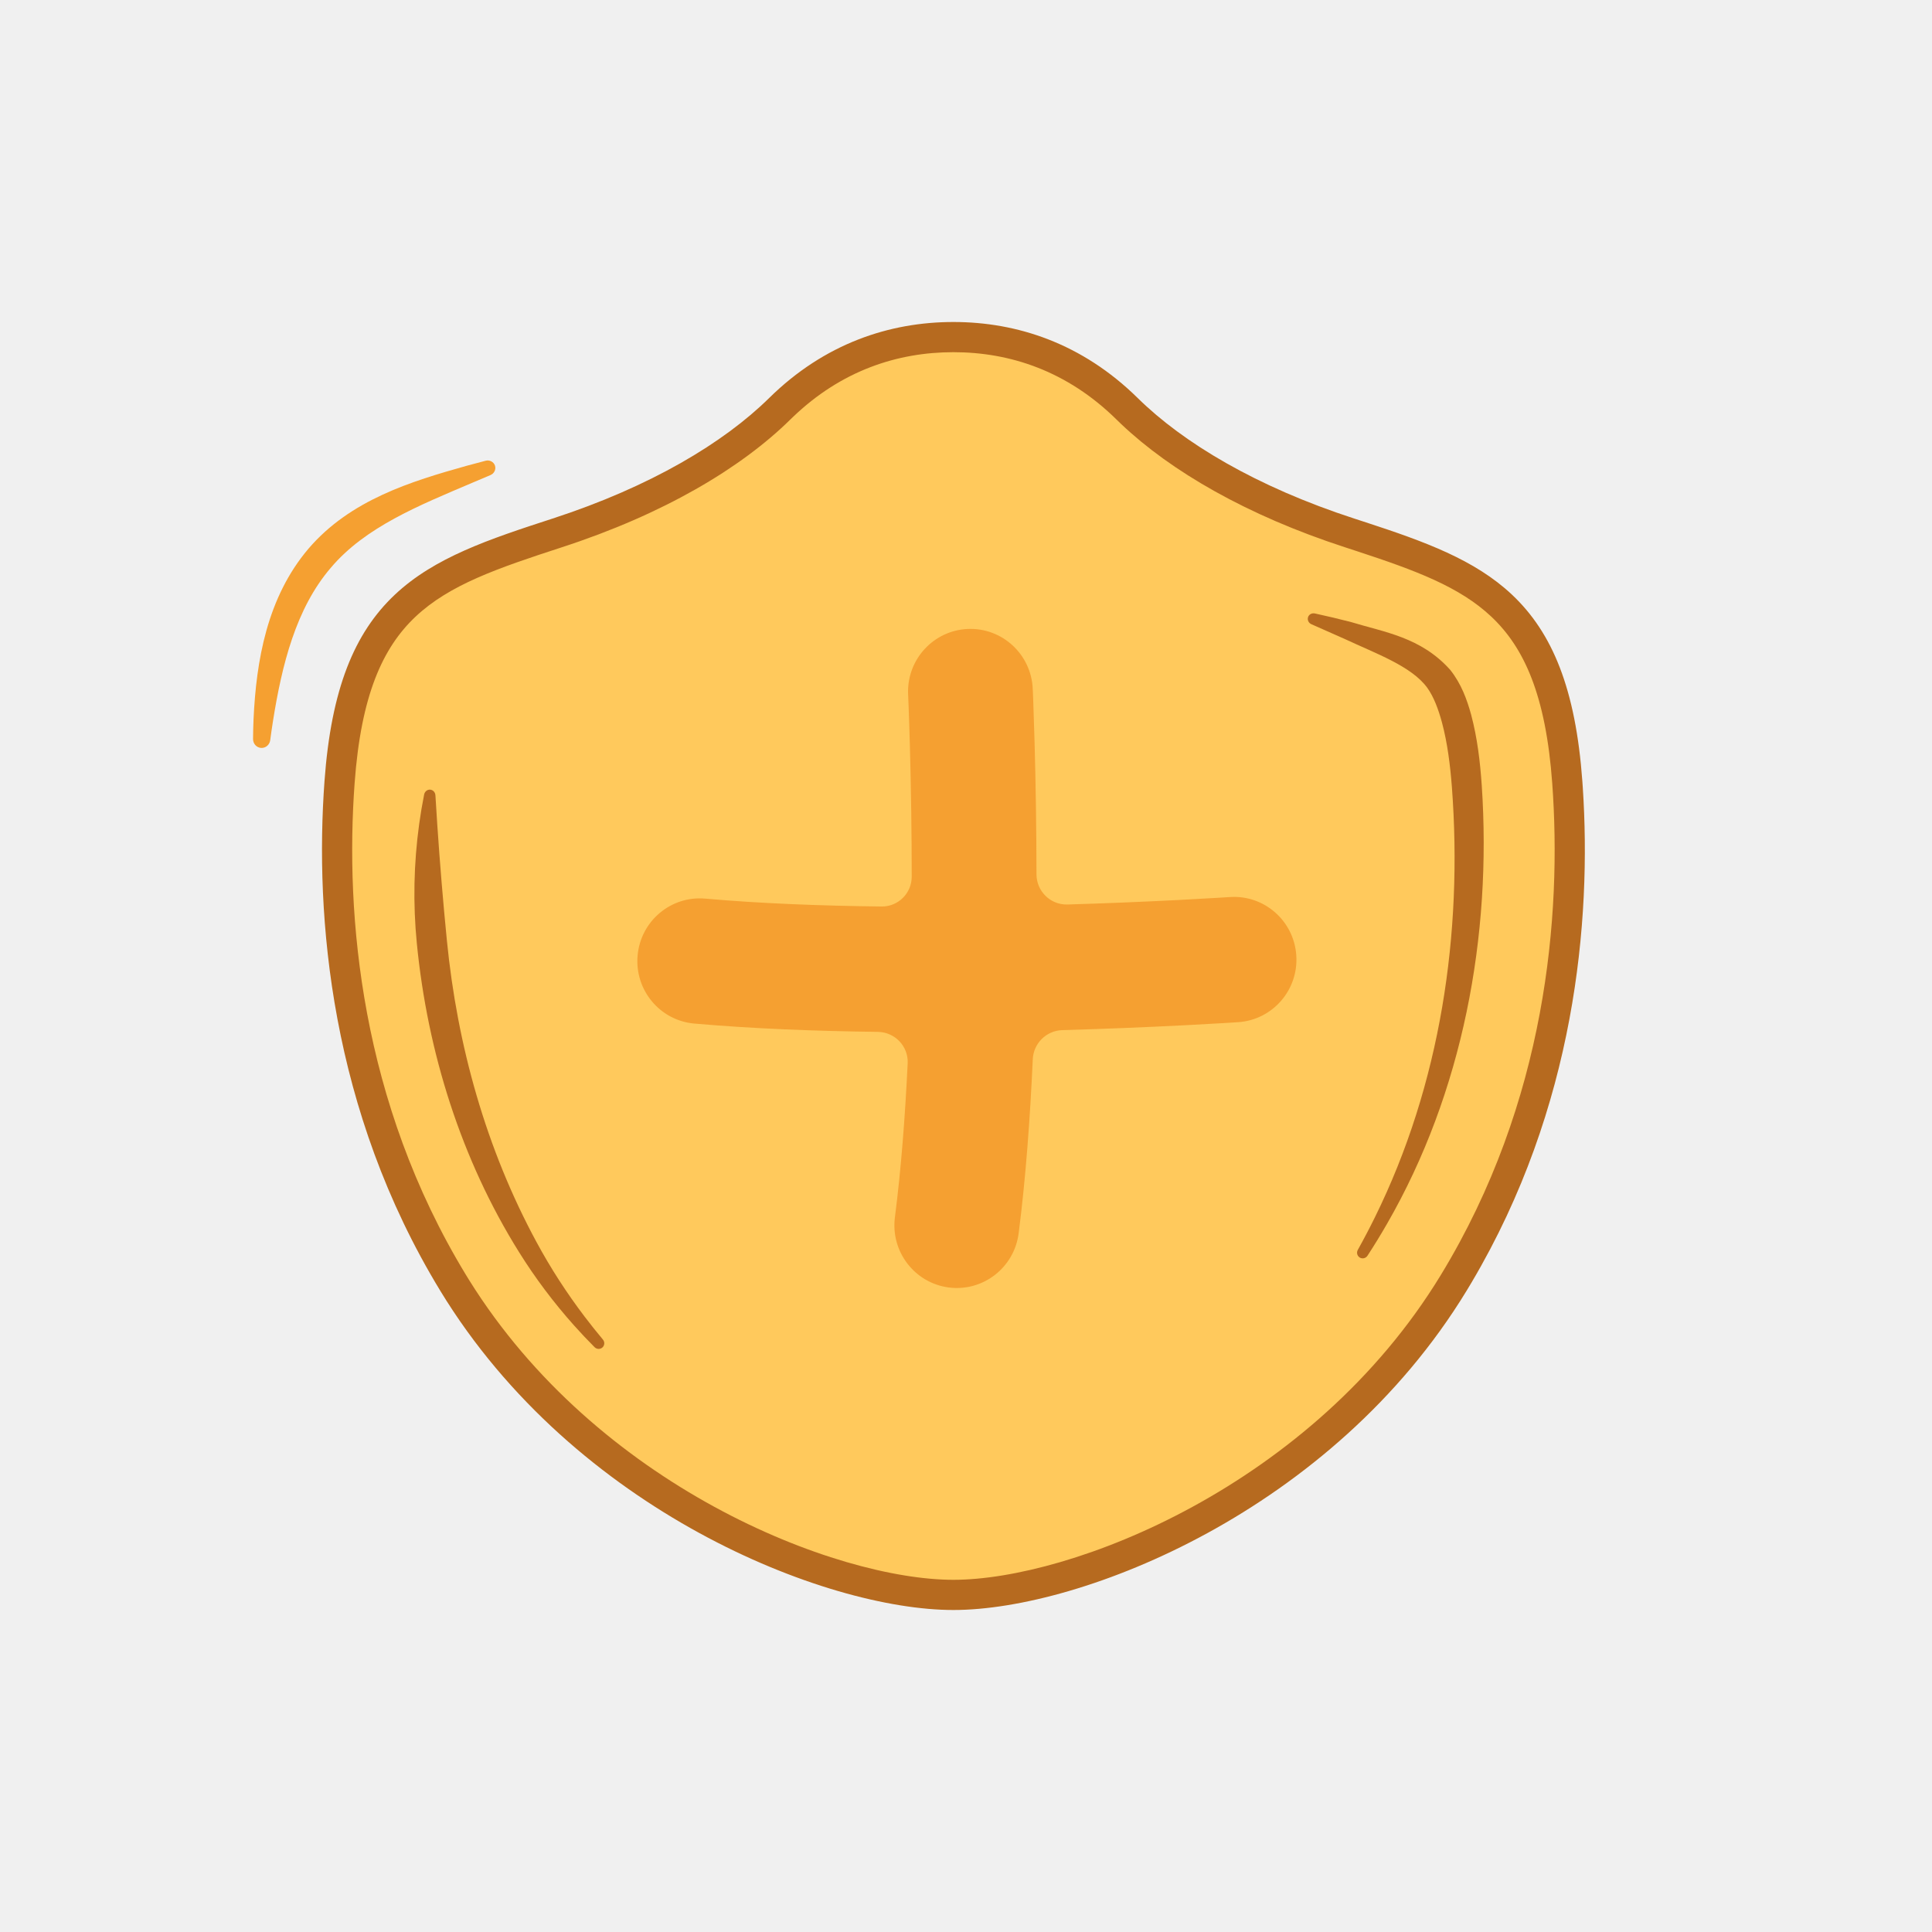
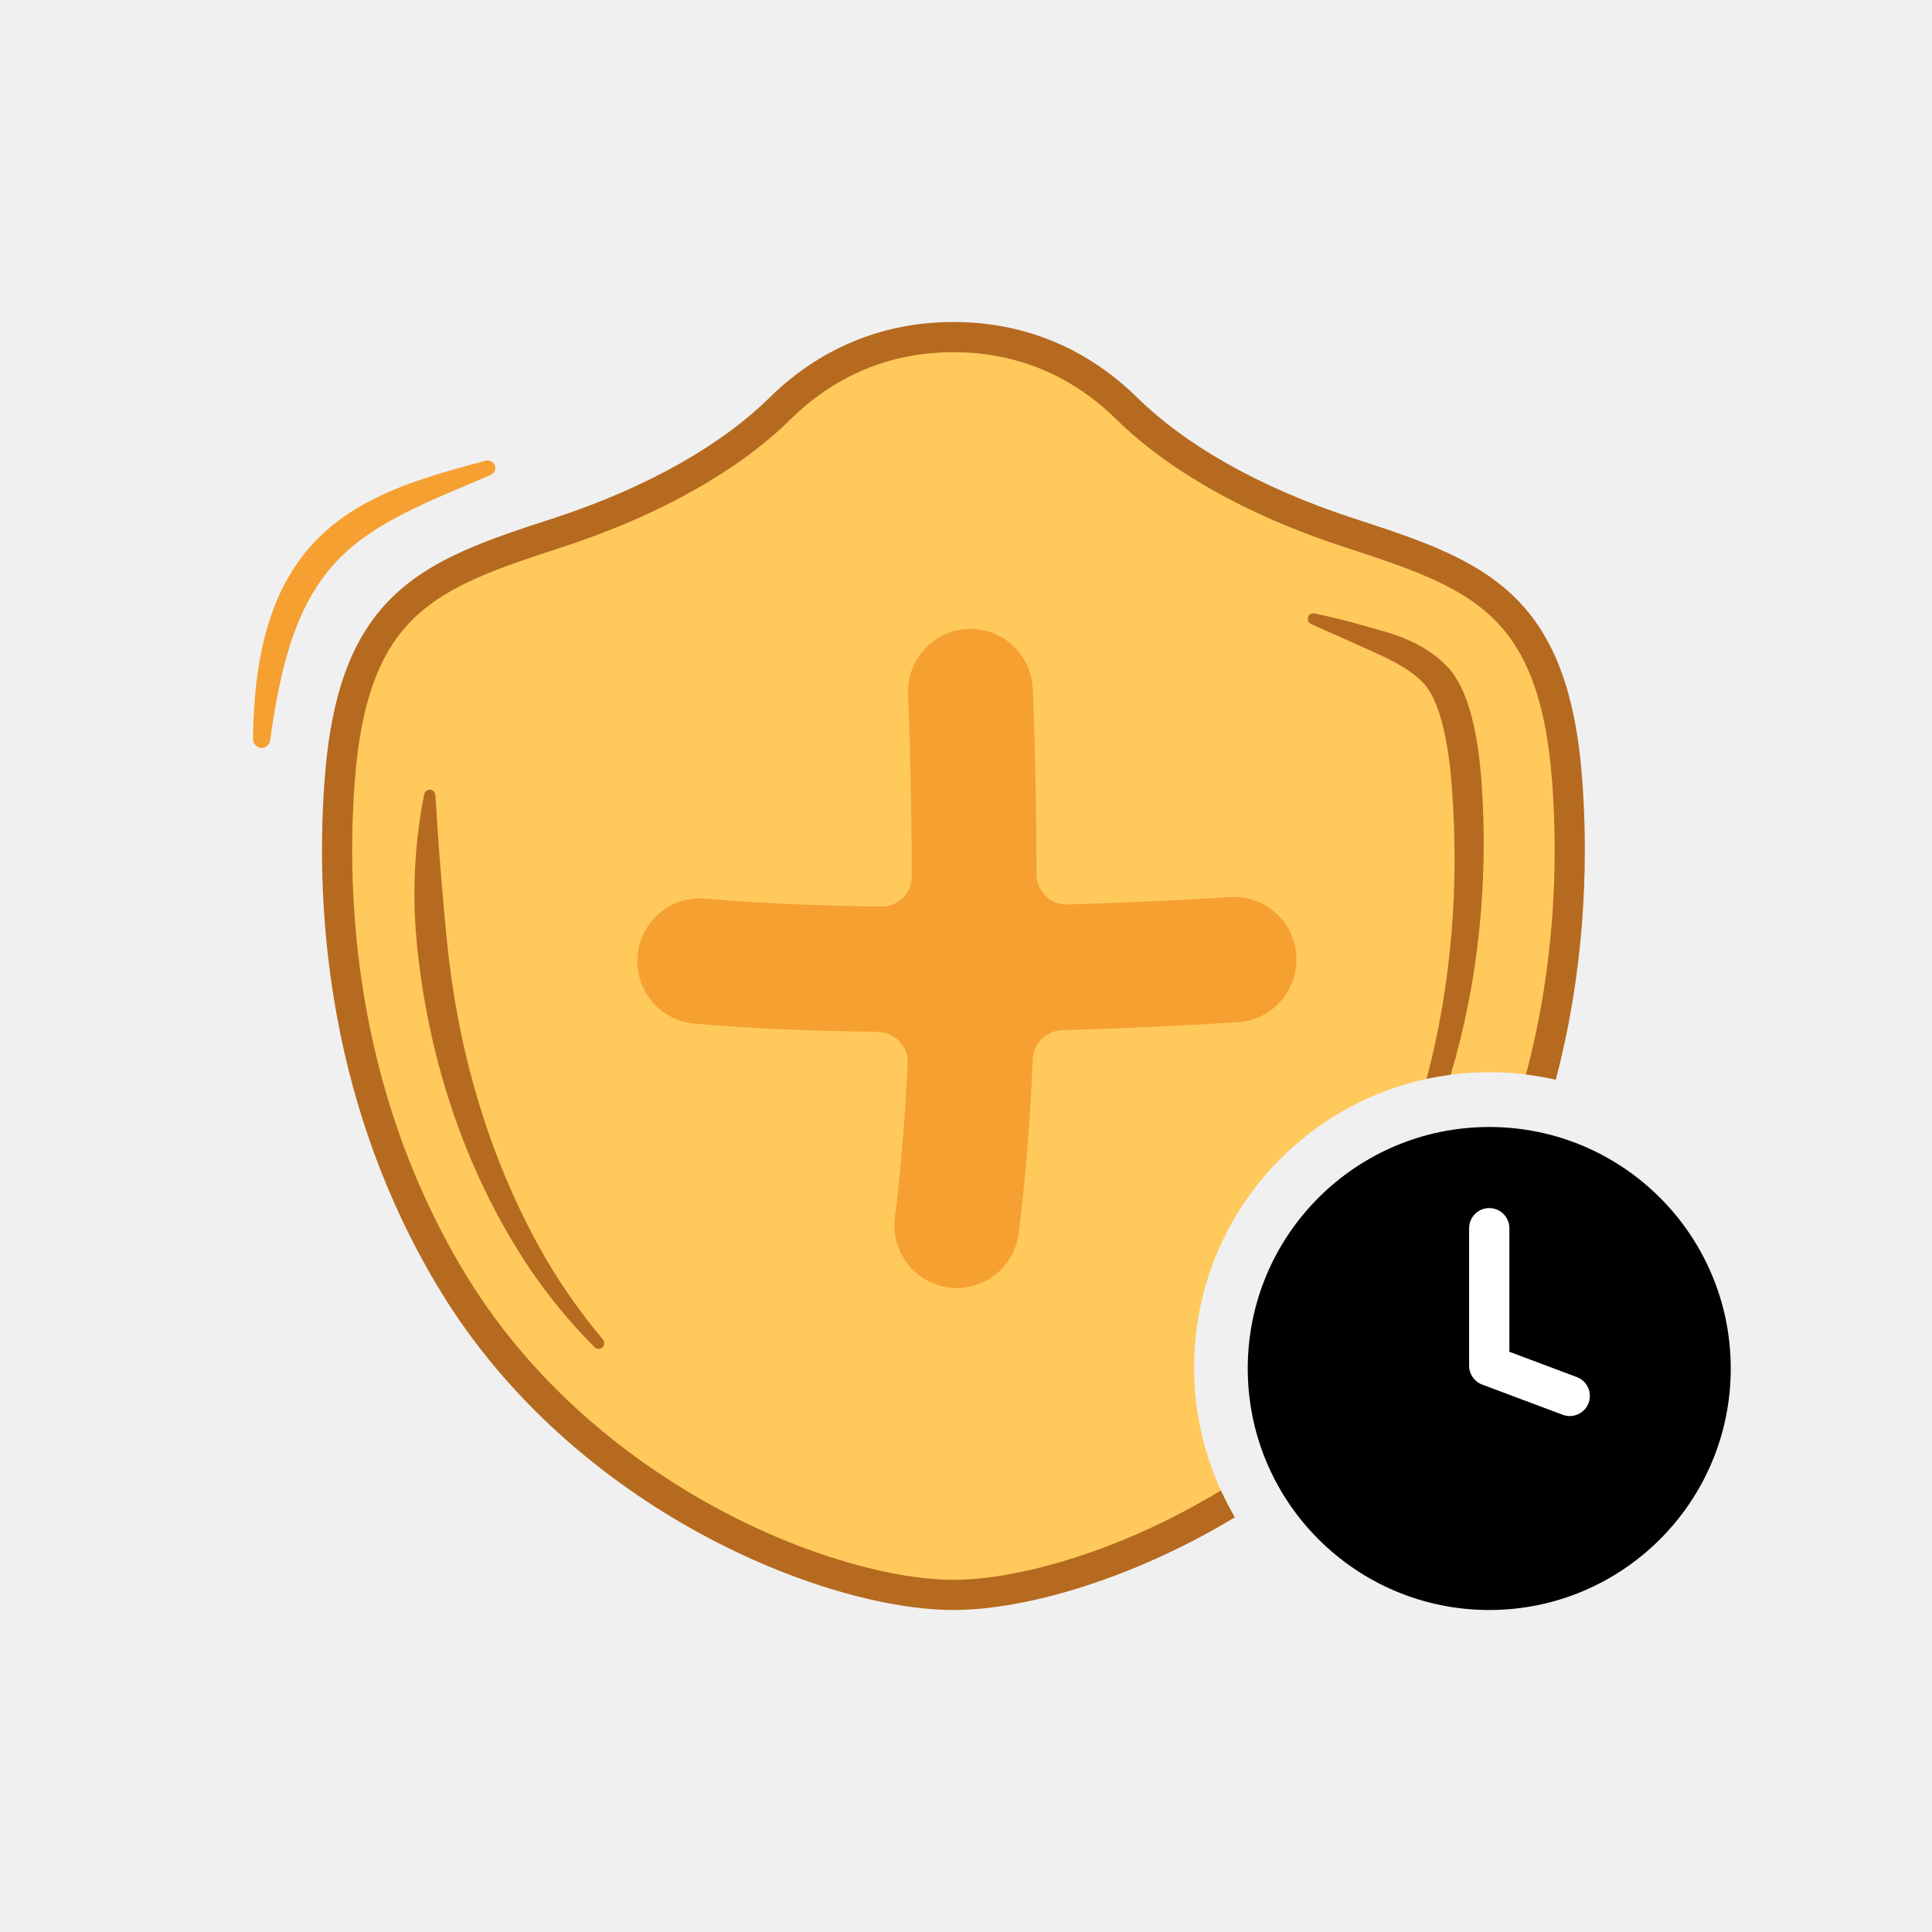
<svg xmlns="http://www.w3.org/2000/svg" width="96" height="96" viewBox="0 0 96 96" fill="none">
-   <path d="M47.375 79.25C53.463 79.25 65.701 74.47 72.228 63.755C77.593 54.952 78.361 45.51 77.878 38.87C77.227 29.912 73.427 28.55 67.067 26.482C62.108 24.871 58.365 22.636 56.003 20.311C53.402 17.749 50.366 16.75 47.375 16.75C44.383 16.75 41.347 17.749 38.746 20.311C36.385 22.636 32.638 24.871 27.683 26.482C21.323 28.55 17.522 29.916 16.872 38.87C16.388 45.506 17.161 54.952 22.521 63.755C29.049 74.466 41.286 79.25 47.375 79.25Z" fill="#FFC95C" />
+   <path d="M47.375 16.75C50.366 16.75 53.402 17.749 56.003 20.311C58.365 22.636 62.108 24.871 67.067 26.482C73.427 28.55 77.227 29.913 77.878 38.87C78.175 42.954 77.998 48.099 76.57 53.503C75.736 53.356 74.877 53.279 74 53.279C65.9 53.279 59.334 59.845 59.334 67.946C59.334 70.396 59.935 72.707 60.998 74.737C55.911 77.809 50.717 79.25 47.375 79.25C41.286 79.25 29.049 74.465 22.521 63.754C17.161 54.952 16.388 45.506 16.872 38.87C17.522 29.917 21.322 28.55 27.683 26.482C32.638 24.871 36.385 22.636 38.746 20.311C41.347 17.749 44.383 16.75 47.375 16.75Z" fill="#FFC95C" />
+   <path d="M47.375 16C50.545 16 53.776 17.065 56.53 19.776C58.788 22 62.42 24.184 67.298 25.769L67.882 25.959C70.776 26.906 73.279 27.807 75.127 29.546C77.144 31.444 78.293 34.239 78.626 38.815L78.648 39.133C78.917 43.214 78.714 48.304 77.306 53.653C76.821 53.541 76.326 53.453 75.823 53.391C77.245 48.058 77.424 42.97 77.13 38.924C76.812 34.544 75.735 32.178 74.1 30.639C72.523 29.155 70.347 28.347 67.428 27.389L66.835 27.195C61.954 25.609 58.184 23.414 55.712 21.072L55.477 20.845C53.029 18.434 50.187 17.5 47.375 17.5C44.606 17.5 41.81 18.405 39.388 20.733L39.272 20.845C36.808 23.272 32.949 25.558 27.915 27.195C24.696 28.242 22.332 29.058 20.65 30.64C19.015 32.18 17.938 34.545 17.62 38.924C17.143 45.463 17.909 54.739 23.162 63.364L23.312 63.608C26.487 68.703 30.997 72.414 35.473 74.861C40.032 77.354 44.489 78.5 47.375 78.5C50.26 78.5 54.718 77.355 59.277 74.862C59.74 74.609 60.203 74.342 60.666 74.061C60.876 74.519 61.108 74.963 61.362 75.394C60.907 75.668 60.452 75.93 59.997 76.178C55.283 78.755 50.578 80 47.375 80C44.172 80 39.466 78.754 34.753 76.177C30.026 73.593 25.227 69.635 21.881 64.145L21.881 64.144C16.413 55.166 15.633 45.548 16.124 38.815C16.456 34.241 17.605 31.446 19.622 29.548C21.594 27.692 24.31 26.79 27.451 25.769C32.326 24.184 35.962 22 38.22 19.776C40.974 17.065 44.204 16 47.375 16Z" fill="#B66A1F" />
  <path d="M21.373 39.237C21.443 39.242 21.509 39.274 21.557 39.327C21.605 39.38 21.632 39.449 21.636 39.52C21.665 40.003 21.695 40.495 21.728 40.977C21.859 42.917 22.017 44.827 22.206 46.736C22.721 51.953 24.152 57.084 26.659 61.718C27.357 63.01 28.159 64.25 29.053 65.427C29.345 65.812 29.647 66.189 29.957 66.56C30.004 66.616 30.03 66.688 30.026 66.761C30.022 66.835 29.99 66.904 29.936 66.953C29.882 67.002 29.811 67.028 29.737 67.026C29.664 67.023 29.594 66.992 29.543 66.94C29.195 66.591 28.855 66.231 28.526 65.862C27.517 64.733 26.6 63.515 25.793 62.221C22.916 57.619 21.243 52.287 20.713 46.884C20.517 44.906 20.558 42.911 20.829 40.944C20.896 40.457 20.979 39.962 21.075 39.48C21.089 39.411 21.124 39.346 21.179 39.301C21.234 39.255 21.304 39.232 21.373 39.237Z" fill="#B66A1F" />
-   <path d="M65.13 30.509C65.194 30.476 65.268 30.468 65.338 30.483C65.941 30.614 66.543 30.756 67.139 30.911C68.783 31.416 70.597 31.653 72.057 33.281C72.618 33.986 72.892 34.762 73.1 35.511C73.411 36.682 73.545 37.846 73.626 39.005C74.135 46.526 72.682 54.285 68.918 60.815C68.61 61.35 68.288 61.877 67.95 62.395C67.91 62.457 67.848 62.502 67.776 62.519C67.704 62.536 67.629 62.525 67.566 62.487C67.504 62.449 67.458 62.387 67.44 62.316C67.422 62.244 67.433 62.169 67.469 62.105C67.766 61.573 68.047 61.036 68.315 60.493C71.582 53.875 72.691 46.387 72.144 39.111C72.059 38.012 71.923 36.918 71.651 35.901C71.476 35.254 71.244 34.621 70.915 34.169C70.132 33.099 68.356 32.471 66.842 31.761C66.287 31.515 65.724 31.267 65.162 31.017C65.097 30.988 65.042 30.938 65.011 30.873C64.98 30.808 64.974 30.734 64.996 30.667C65.018 30.599 65.066 30.543 65.13 30.509Z" fill="#B66A1F" />
-   <path fill-rule="evenodd" clip-rule="evenodd" d="M47.375 16C50.545 16 53.776 17.065 56.53 19.776C58.788 22 62.42 24.184 67.298 25.769L67.882 25.959C70.776 26.906 73.279 27.807 75.127 29.546C77.144 31.444 78.293 34.239 78.626 38.815L78.648 39.133C79.084 45.745 78.282 55.007 73.122 63.724L72.869 64.145C69.523 69.637 64.723 73.595 59.997 76.178C55.283 78.755 50.578 80 47.375 80C44.172 80 39.466 78.754 34.753 76.177C30.026 73.593 25.227 69.635 21.881 64.145L21.881 64.144C16.413 55.166 15.633 45.548 16.124 38.815C16.456 34.241 17.605 31.446 19.622 29.548C21.594 27.692 24.31 26.79 27.451 25.769C32.326 24.184 35.962 22 38.22 19.776C40.974 17.065 44.204 16 47.375 16ZM47.375 17.5C44.606 17.5 41.81 18.405 39.388 20.733L39.272 20.845C36.808 23.272 32.949 25.558 27.915 27.195C24.696 28.242 22.332 29.058 20.65 30.64C19.015 32.18 17.938 34.545 17.62 38.924C17.143 45.463 17.909 54.739 23.162 63.364L23.312 63.608C26.487 68.703 30.997 72.414 35.473 74.861C40.032 77.354 44.489 78.5 47.375 78.5C50.26 78.5 54.718 77.355 59.277 74.862C63.823 72.377 68.406 68.587 71.588 63.364C76.845 54.739 77.606 45.468 77.13 38.924C76.812 34.544 75.735 32.178 74.1 30.639C72.523 29.155 70.347 28.347 67.428 27.389L66.835 27.195C61.954 25.609 58.184 23.414 55.712 21.072L55.477 20.845C53.029 18.434 50.187 17.5 47.375 17.5Z" fill="#B66A1F" />
+   <path d="M65.13 30.509C65.194 30.476 65.268 30.468 65.338 30.483C65.941 30.614 66.543 30.756 67.139 30.911C68.783 31.416 70.597 31.653 72.057 33.281C72.618 33.986 72.892 34.762 73.1 35.511C73.411 36.682 73.545 37.846 73.626 39.005C73.953 43.835 73.47 48.764 72.086 53.403C71.68 53.456 71.279 53.525 70.885 53.61C72.138 48.896 72.508 43.956 72.144 39.111C72.059 38.012 71.923 36.918 71.651 35.901C71.476 35.254 71.244 34.621 70.915 34.169C70.132 33.099 68.356 32.471 66.842 31.761C66.287 31.515 65.724 31.267 65.162 31.017C65.097 30.988 65.042 30.938 65.011 30.873C64.98 30.808 64.974 30.734 64.996 30.667C65.018 30.599 65.066 30.543 65.13 30.509Z" fill="#B66A1F" />
  <path d="M48.079 31.253C49.789 31.175 51.238 32.505 51.316 34.224V34.224L51.299 34.238C51.3 34.238 51.316 34.227 51.316 34.228C51.316 34.23 51.317 34.234 51.317 34.238C51.317 34.246 51.318 34.259 51.318 34.275C51.32 34.307 51.322 34.354 51.325 34.415C51.33 34.537 51.337 34.715 51.345 34.945C51.362 35.405 51.385 36.072 51.408 36.904C51.468 39.083 51.499 41.262 51.502 43.441C51.503 44.287 52.198 44.97 53.043 44.944C54.885 44.889 56.726 44.814 58.566 44.72C59.37 44.678 60.009 44.642 60.447 44.615C60.665 44.602 60.833 44.592 60.946 44.584C61.002 44.581 61.044 44.578 61.072 44.576C61.086 44.575 61.096 44.575 61.103 44.574C61.106 44.574 61.108 44.574 61.11 44.574L61.111 44.574C62.819 44.458 64.297 45.756 64.412 47.473C64.528 49.19 63.236 50.675 61.529 50.791H61.526C61.446 50.796 61.493 50.793 61.518 50.792C61.52 50.791 61.522 50.791 61.523 50.791C61.45 50.796 61.49 50.794 61.515 50.792L61.515 50.792C61.506 50.793 61.494 50.793 61.478 50.794C61.447 50.796 61.401 50.8 61.341 50.803C61.221 50.811 61.044 50.822 60.817 50.836C60.363 50.863 59.705 50.901 58.882 50.943C56.851 51.047 54.82 51.128 52.788 51.186C51.994 51.209 51.353 51.842 51.318 52.635C51.184 55.594 50.965 58.577 50.616 61.284C50.396 62.991 48.842 64.195 47.144 63.974C45.447 63.753 44.248 62.19 44.468 60.484C44.773 58.12 44.974 55.492 45.102 52.837C45.143 51.989 44.466 51.284 43.618 51.273C40.523 51.235 37.373 51.114 34.497 50.86C32.792 50.709 31.531 49.197 31.682 47.483C31.832 45.768 33.336 44.501 35.041 44.652C37.768 44.894 40.796 45.008 43.803 45.044C44.63 45.054 45.304 44.386 45.303 43.559C45.302 41.397 45.271 39.236 45.212 37.076C45.19 36.266 45.167 35.62 45.151 35.179C45.143 34.958 45.136 34.788 45.131 34.675C45.129 34.618 45.127 34.575 45.126 34.547C45.125 34.534 45.125 34.523 45.124 34.517C45.124 34.513 45.124 34.511 45.124 34.509L45.124 34.508L45.121 34.428C45.087 32.744 46.396 31.331 48.079 31.253Z" fill="#F5A031" />
  <path d="M61.524 50.791H61.523C61.524 50.791 61.524 50.791 61.525 50.791L61.524 50.791Z" fill="#F5A031" />
  <path d="M24.129 22.894C24.223 22.87 24.323 22.878 24.41 22.923C24.497 22.967 24.563 23.042 24.594 23.133C24.625 23.224 24.618 23.324 24.576 23.412C24.535 23.5 24.46 23.568 24.372 23.606C24.072 23.733 23.782 23.856 23.484 23.982C20.849 25.104 18.149 26.181 16.436 28.215C14.704 30.232 14.007 33.039 13.563 35.837C13.514 36.147 13.47 36.456 13.427 36.78C13.412 36.889 13.359 36.991 13.274 37.063C13.19 37.135 13.081 37.171 12.972 37.163C12.863 37.156 12.76 37.105 12.686 37.022C12.612 36.939 12.574 36.831 12.574 36.721C12.577 36.386 12.584 36.066 12.598 35.743C12.731 32.847 13.263 29.696 15.326 27.266C17.41 24.831 20.449 23.913 23.194 23.143C23.508 23.057 23.813 22.977 24.129 22.894Z" fill="#F5A031" />
+   <path d="M74 80C80.627 80 86 74.627 86 68C86 61.373 80.627 56 74 56C67.373 56 62 61.373 62 68C62 74.627 67.373 80 74 80Z" fill="black" />
+   <path d="M73 61.029C73 60.477 73.448 60.029 74 60.029C74.552 60.029 75 60.477 75 61.029V67.169L78.351 68.426C78.868 68.62 79.13 69.197 78.936 69.714C78.742 70.231 78.166 70.493 77.649 70.299L73.649 68.799C73.259 68.653 73 68.279 73 67.862V61.029Z" fill="white" />
</svg>
